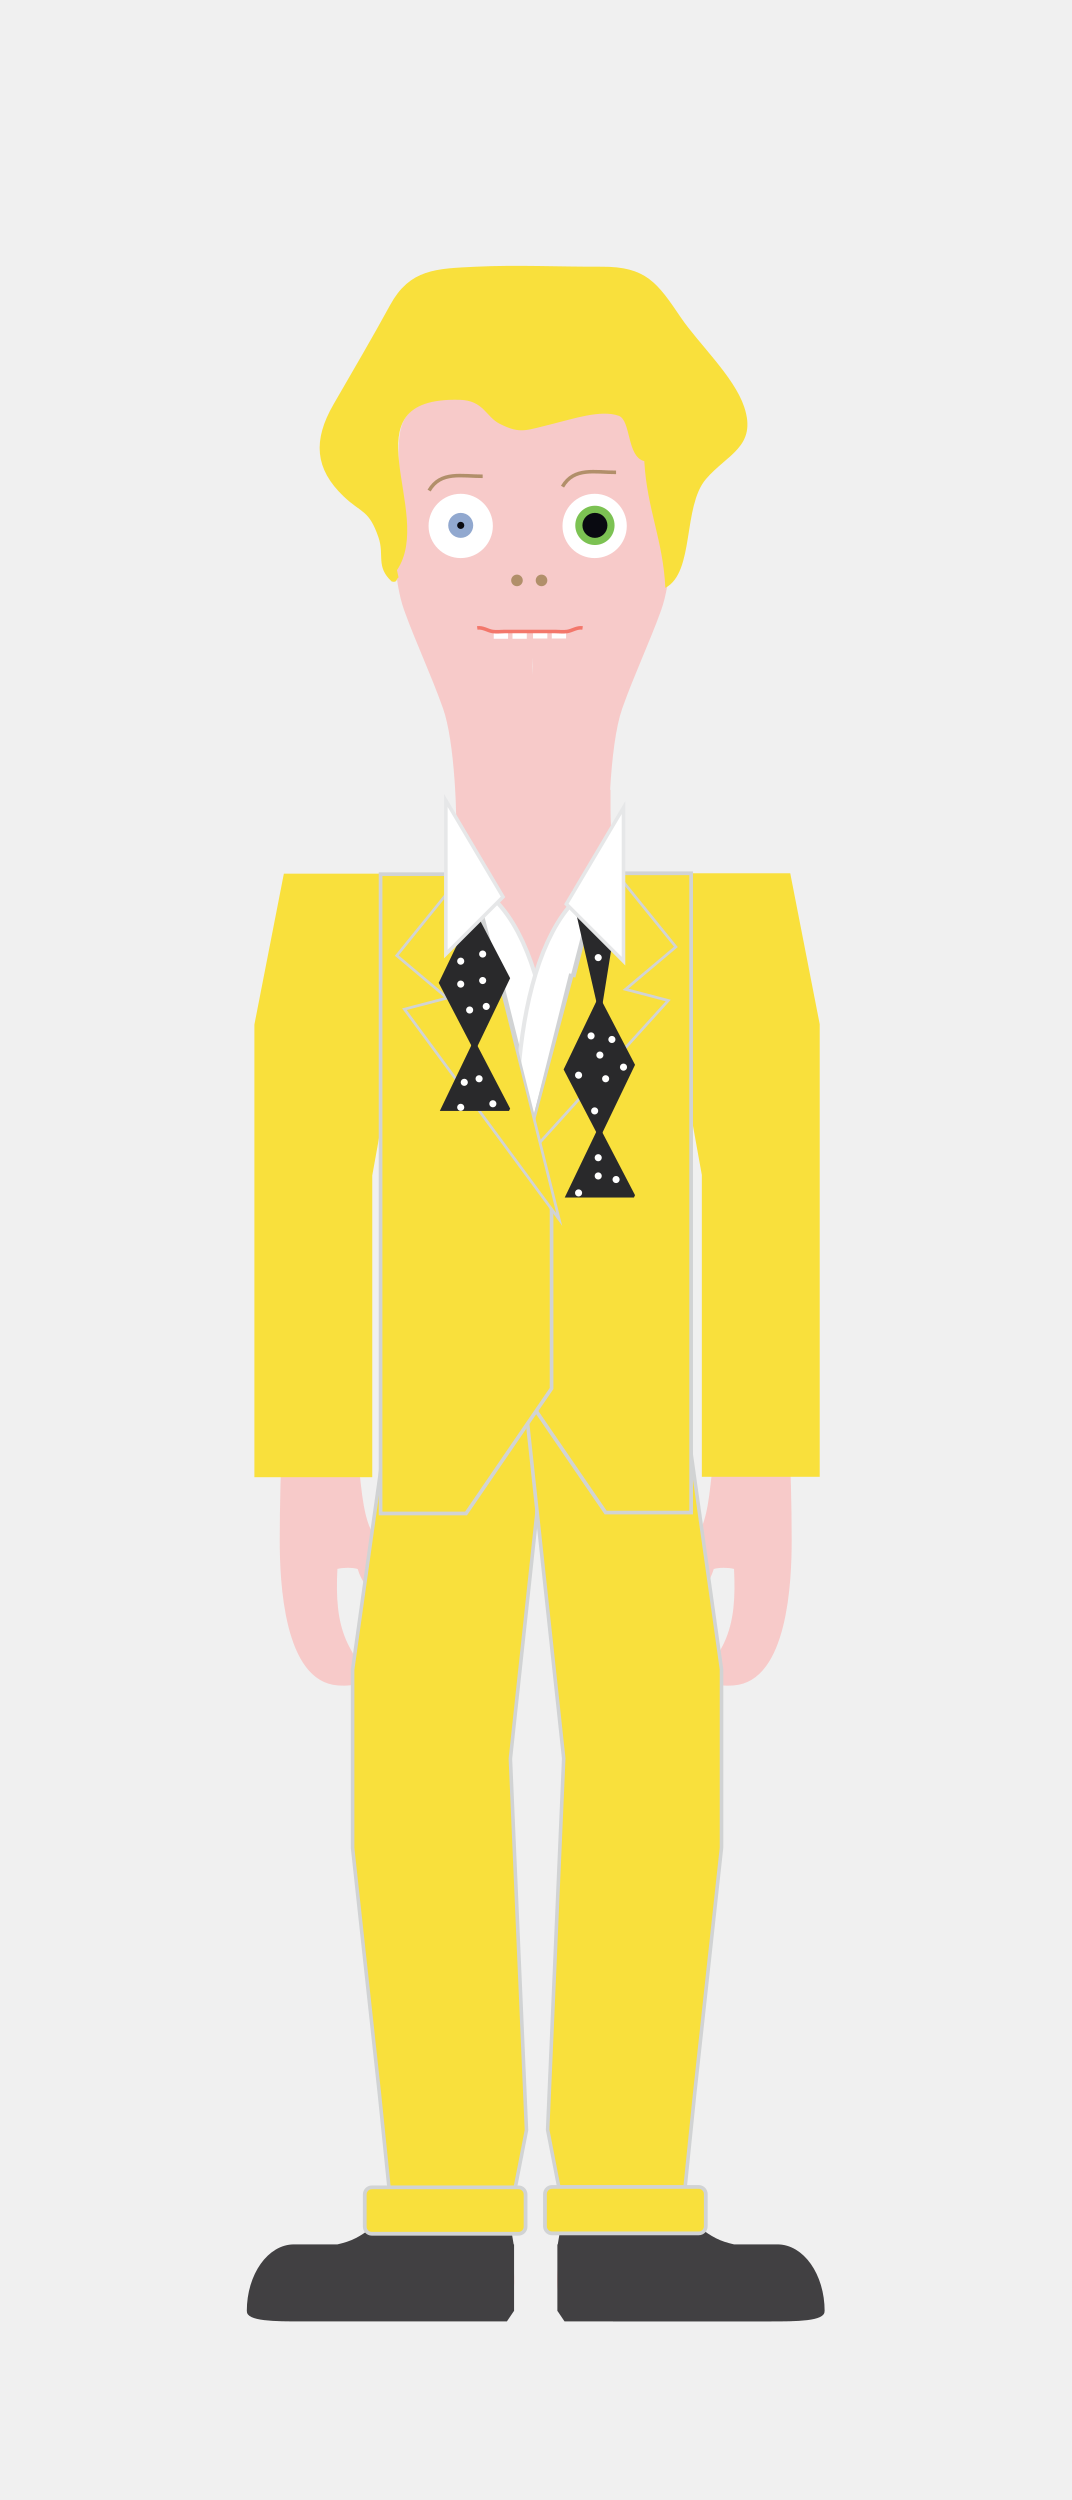
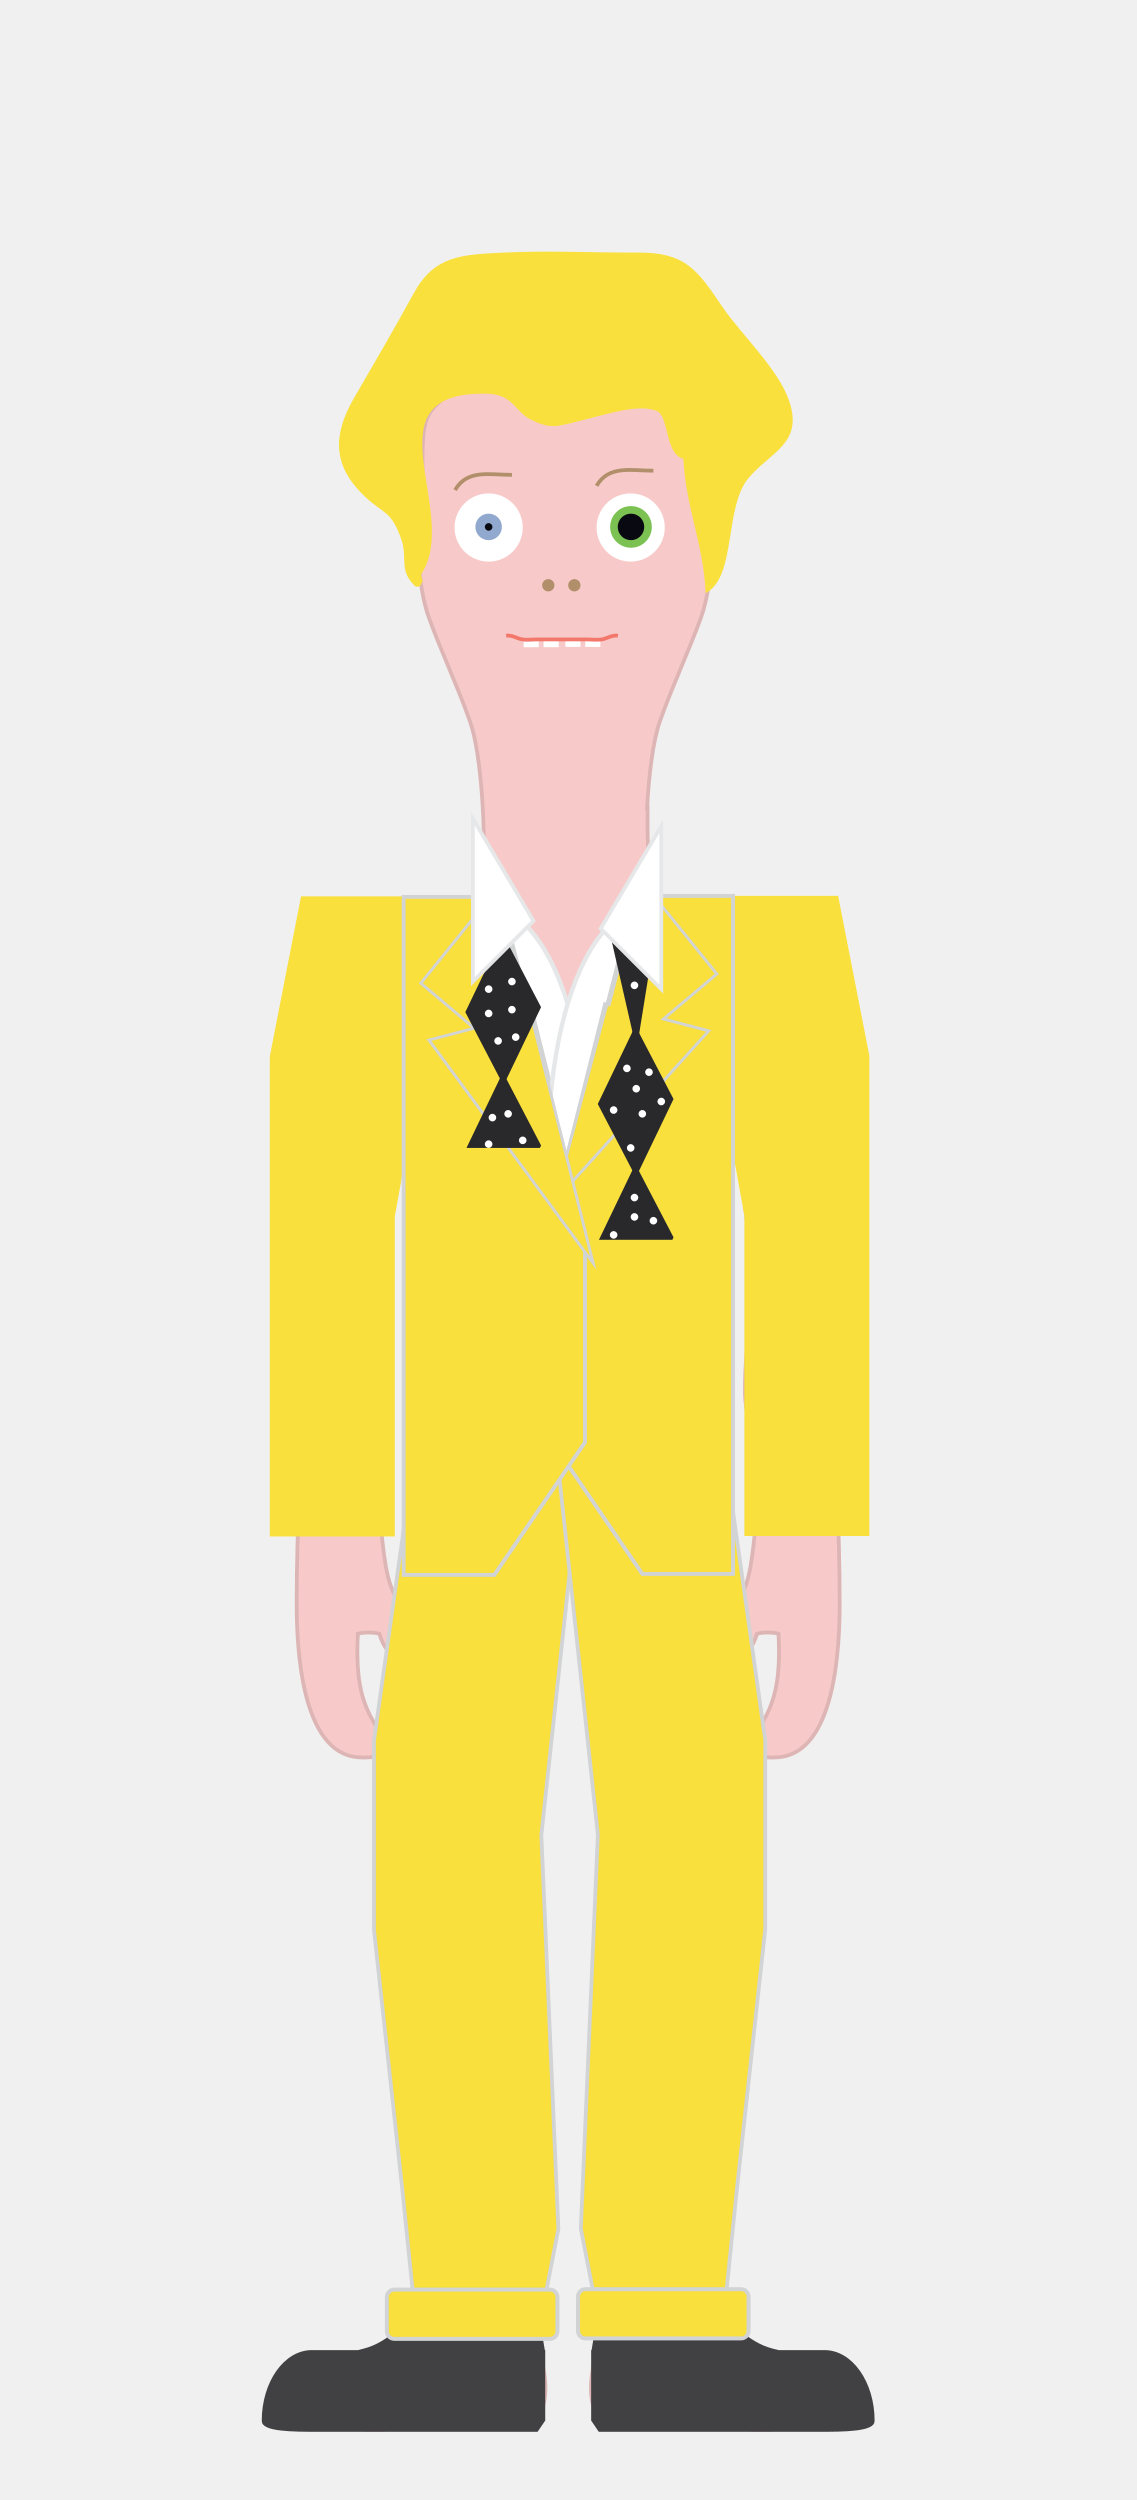
- <svg xmlns="http://www.w3.org/2000/svg" version="1.1" id="Layer_1" x="0px" y="0px" width="300px" height="700px" viewBox="0 0 300 700" enable-background="new 0 0 300 700" xml:space="preserve">
+ <svg xmlns="http://www.w3.org/2000/svg" version="1.1" id="Layer_1" x="0px" y="0px" width="300px" height="660px" viewBox="0 0 300 660" enable-background="new 0 0 300 660" xml:space="preserve">
  <g>
-     <rect x="114.5" y="295.263" fill="#FFFFFF" width="4" height="4" />
+     <rect x="114.5" y="287.263" fill="#FFFFFF" width="4" height="4" />
    <g>
-       <path fill="#F7CAC9" d="M116.223,110.841l1.217-1.218C116.936,110.003,116.516,110.407,116.223,110.841z" />
-       <path fill="#F7CAC9" d="M117.723,109.341l-0.283,0.282c0.5-0.375,1.09-0.723,1.762-1.042c0.014-0.239,0.029-0.479,0.021-0.74    L117.723,109.341z" />
-       <path fill="#F7CAC9" d="M180.838,109.624l1.219,1.218C181.762,110.407,181.344,110.003,180.838,109.624z" />
-       <path fill="#F7CAC9" d="M180.557,109.341l-1.5-1.5c-0.008,0.261,0.006,0.501,0.021,0.74c0.672,0.319,1.262,0.667,1.76,1.042    L180.557,109.341z" />
-       <path fill="#F7CAC9" d="M221.631,640.805c-1.193-5.543-9.195-4.303-13.84-5.26c-5.59-1.152-10.818-3.967-15.459-6.775    c-5.246-3.174-9.303-4.842-9.701-11.965c-0.035-0.629-0.209-1.309-0.352-1.967l0.035-2.389l3.117-208.092    c1.744-0.219,3.514-0.41,5.324-0.561c0.787-15.492,0.152-31.287,0.152-46.848c0-15.91,4.387-42.156,0.215-58.218v-0.864    c5.785,8.212,4.488,25.388,6.496,35.332c3.08,15.244-1.105,25.893-0.945,42.494c0.092,9.52,5.977,18.668,4.006,27.475    c-1.742,7.785-1.488,17.32-4.006,23.973c-2.268,5.998-8.156,8-7.219,14.223c1.436,9.516,8.363,4.873,10.395-2.045    c1.582-0.455,4.074-0.428,5.674-0.021c0.396,7.76,0.07,14.734-2.85,20.848c-2.555,5.352-8.811,12.6,2.727,11.777    c15.191-1.082,16.287-29.188,16.273-40.777c-0.041-40.406-4.268-82.045-10.977-120.023c-1.475-8.35-2.035-18.836-6.748-26.306    c-4.146-6.571-11.523-11.363-16.596-17.358c-1.41-2.181-3.428-3.892-4.703-6.116c-11.953-20.836-11.736-23.644-11.699-40.239    l-0.117,0.047c0.502-8.744,1.561-17.609,3.404-22.809c3.361-9.487,7.646-18.492,10.869-27.449    c1.494-4.156,2.385-9.862,2.703-15.685c0.316-5.823,0.062-11.763-0.73-16.388c-0.893-5.206,0.443-14.911-1.379-19.977    c-1.736-4.826-6.328-5.452-6.623-10.26c-3.217-1.525-8.227-2.398-13.287-2.484c-7.086-0.123-14.244,1.294-16.652,4.587    c-2.406-3.292-9.564-4.709-16.65-4.587c-5.061,0.086-10.07,0.958-13.287,2.484c-0.297,4.808-4.887,5.434-6.623,10.26    c-1.822,5.066-0.486,14.771-1.379,19.977c-0.793,4.625-1.047,10.565-0.73,16.388c0.318,5.822,1.209,11.528,2.703,15.685    c3.223,8.957,7.508,17.962,10.869,27.449c3.275,9.241,4.074,30.053,3.68,41.192c-1.426,5.407-4.357,11.326-10.371,21.808    c-1.275,2.225-3.293,3.936-4.703,6.116c-5.072,5.996-12.449,10.787-16.596,17.358c-4.713,7.47-5.273,17.956-6.748,26.306    c-6.709,37.979-10.936,79.617-10.977,120.023c-0.014,11.59,1.082,39.695,16.273,40.777c11.537,0.822,5.281-6.426,2.727-11.777    c-2.92-6.113-3.246-13.088-2.85-20.848c1.6-0.406,4.092-0.434,5.674,0.021c2.031,6.918,8.959,11.561,10.395,2.045    c0.938-6.223-4.951-8.225-7.219-14.223c-2.518-6.652-2.264-16.188-4.006-23.973c-1.971-8.807,3.914-17.955,4.006-27.475    c0.16-16.602-4.025-27.25-0.945-42.494c2.008-9.943,0.711-27.119,6.496-35.332v0.864c-4.172,16.062,0.215,42.308,0.215,58.218    c0,15.561-0.635,31.355,0.152,46.848c1.811,0.15,3.58,0.342,5.324,0.561l3.117,208.092l0.035,2.389    c-0.143,0.658-0.316,1.338-0.352,1.967c-0.398,7.123-4.455,8.791-9.701,11.965c-4.641,2.809-9.869,5.623-15.459,6.775    c-4.645,0.957-12.646-0.283-13.84,5.26c-1.65,7.67,5.926,6.322,10.852,7.076c2.783,0.426,4.879,1.475,7.816,1.592    c3.256,0.129,6.75-0.205,9.908-0.658c6.578-0.943,13.289-0.998,20.1-1.684c5.936-0.598,15.379,1.533,16.658-5.301    c1.5-8.014-3.166-15.459-2.334-23.025l0.066-4.193h0.027l-0.014-0.939l0.014-0.904c-0.008,0-0.018,0-0.027-0.002l-3.066-204.719    c3.023,0.375,6.146,0.658,9.42,0.799v0.104c0.039,0,0.08,0,0.119,0c0.711,0,1.396-0.023,2.092-0.039    c0.695,0.016,1.381,0.039,2.092,0.039c0.039,0,0.08,0,0.119,0v-0.104c3.273-0.141,6.396-0.424,9.42-0.799l-3.066,204.719    c-0.01,0.002-0.02,0.002-0.027,0.002l0.014,0.904l-0.014,0.939h0.027l0.066,4.193c0.832,7.566-3.834,15.012-2.334,23.025    c1.279,6.834,10.723,4.703,16.658,5.301c6.811,0.686,13.521,0.74,20.1,1.684c3.158,0.453,6.652,0.787,9.908,0.658    c2.938-0.117,5.033-1.166,7.816-1.592C215.705,647.127,223.281,648.475,221.631,640.805z M149.139,189.162    c-0.07-1.721-0.066-3.454,0-5.202C149.205,185.708,149.209,187.441,149.139,189.162z" />
-       <path fill="#414042" d="M143.824,628.426c-0.805-5.479-2.088-10.498-2.123-14.197c-5.779-0.266-17.162-3.311-22.416-1.064    c-2.57,1.098-10.441,7.469-13.283,9.322c-3.084,2.014-5.291,4.047-8.879,5.219c-0.793,0.26-1.682,0.494-2.637,0.721H82.33    c-7.305,0-13.227,8.363-13.227,18.686h0.033C68.939,649.996,77.141,650,84.42,650h43.848c0.195,0,0.387-0.004,0.58-0.006V650    h13.082l1.947-2.889h0.062v-18.686H143.824z" />
-       <path fill="#414042" d="M156.178,628.426c0.805-5.479,2.088-10.498,2.123-14.197c5.779-0.266,17.162-3.311,22.416-1.064    c2.568,1.098,10.439,7.469,13.283,9.322c3.084,2.014,5.291,4.047,8.879,5.219c0.791,0.26,1.68,0.494,2.637,0.721h12.156    c7.305,0,13.225,8.363,13.225,18.686h-0.031c0.195,2.885-8.004,2.889-15.283,2.889h-43.848c-0.195,0-0.387-0.004-0.58-0.006V650    h-13.082l-1.947-2.889h-0.062v-18.686H156.178z" />
+       <path fill="#F7CAC9" d="M116.223,102.841l1.217-1.218C116.936,102.003,116.516,102.407,116.223,102.841z" />
+       <path fill="#F7CAC9" d="M117.723,101.341l-0.283,0.282c0.5-0.375,1.09-0.723,1.762-1.042c0.014-0.239,0.029-0.479,0.021-0.74    L117.723,101.341z" />
+       <path fill="#F7CAC9" d="M180.838,101.624l1.219,1.218C181.762,102.407,181.344,102.003,180.838,101.624z" />
+       <path fill="#F7CAC9" d="M180.557,101.341l-1.5-1.5c-0.008,0.261,0.006,0.501,0.021,0.74c0.672,0.319,1.262,0.667,1.76,1.042    L180.557,101.341z" />
+       <path fill="#F7CAC9" stroke="#DDB5B4" stroke-miterlimit="10" d="M221.631,632.805c-1.193-5.543-9.195-4.303-13.84-5.26    c-5.59-1.152-10.818-3.967-15.459-6.775c-5.246-3.174-9.303-4.842-9.701-11.965c-0.035-0.629-0.209-1.309-0.352-1.967l0.035-2.389    l3.117-208.092c1.744-0.219,3.514-0.41,5.324-0.561c0.787-15.492,0.152-31.287,0.152-46.848c0-15.91,4.387-42.156,0.215-58.218    v-0.864c5.785,8.212,4.488,25.388,6.496,35.332c3.08,15.244-1.105,25.893-0.945,42.494c0.092,9.52,5.977,18.668,4.006,27.475    c-1.742,7.785-1.488,17.32-4.006,23.973c-2.268,5.998-8.156,8-7.219,14.223c1.436,9.516,8.363,4.873,10.395-2.045    c1.582-0.455,4.074-0.428,5.674-0.021c0.396,7.76,0.07,14.734-2.85,20.848c-2.555,5.352-8.811,12.6,2.727,11.777    c15.191-1.082,16.287-29.188,16.273-40.777c-0.041-40.406-4.268-82.045-10.977-120.023c-1.475-8.35-2.035-18.836-6.748-26.306    c-4.146-6.571-11.523-11.363-16.596-17.358c-1.41-2.181-3.428-3.892-4.703-6.116c-11.953-20.836-11.736-23.644-11.699-40.239    l-0.117,0.047c0.502-8.744,1.561-17.609,3.404-22.809c3.361-9.487,7.646-18.492,10.869-27.449    c1.494-4.156,2.385-9.862,2.703-15.685c0.316-5.823,0.062-11.763-0.73-16.388c-0.893-5.206,0.443-14.911-1.379-19.977    c-1.736-4.826-6.328-5.452-6.623-10.26c-3.217-1.525-8.227-2.398-13.287-2.484c-7.086-0.123-14.244,1.294-16.652,4.587    c-2.406-3.292-9.564-4.709-16.65-4.587c-5.061,0.086-10.07,0.958-13.287,2.484c-0.297,4.808-4.887,5.434-6.623,10.26    c-1.822,5.066-0.486,14.771-1.379,19.977c-0.793,4.625-1.047,10.565-0.73,16.388c0.318,5.822,1.209,11.528,2.703,15.685    c3.223,8.957,7.508,17.962,10.869,27.449c3.275,9.241,4.074,30.053,3.68,41.192c-1.426,5.407-4.357,11.326-10.371,21.808    c-1.275,2.225-3.293,3.936-4.703,6.116c-5.072,5.996-12.449,10.787-16.596,17.358c-4.713,7.47-5.273,17.956-6.748,26.306    c-6.709,37.979-10.936,79.617-10.977,120.023c-0.014,11.59,1.082,39.695,16.273,40.777c11.537,0.822,5.281-6.426,2.727-11.777    c-2.92-6.113-3.246-13.088-2.85-20.848c1.6-0.406,4.092-0.434,5.674,0.021c2.031,6.918,8.959,11.561,10.395,2.045    c0.938-6.223-4.951-8.225-7.219-14.223c-2.518-6.652-2.264-16.188-4.006-23.973c-1.971-8.807,3.914-17.955,4.006-27.475    c0.16-16.602-4.025-27.25-0.945-42.494c2.008-9.943,0.711-27.119,6.496-35.332v0.864c-4.172,16.062,0.215,42.308,0.215,58.218    c0,15.561-0.635,31.355,0.152,46.848c1.811,0.15,3.58,0.342,5.324,0.561l3.117,208.092l0.035,2.389    c-0.143,0.658-0.316,1.338-0.352,1.967c-0.398,7.123-4.455,8.791-9.701,11.965c-4.641,2.809-9.869,5.623-15.459,6.775    c-4.645,0.957-12.646-0.283-13.84,5.26c-1.65,7.67,5.926,6.322,10.852,7.076c2.783,0.426,4.879,1.475,7.816,1.592    c3.256,0.129,6.75-0.205,9.908-0.658c6.578-0.943,13.289-0.998,20.1-1.684c5.936-0.598,15.379,1.533,16.658-5.301    c1.5-8.014-3.166-15.459-2.334-23.025l0.066-4.193h0.027l-0.014-0.939l0.014-0.904c-0.008,0-0.018,0-0.027-0.002l-3.066-204.719    c3.023,0.375,6.146,0.658,9.42,0.799v0.104c0.039,0,0.08,0,0.119,0c0.711,0,1.396-0.023,2.092-0.039    c0.695,0.016,1.381,0.039,2.092,0.039c0.039,0,0.08,0,0.119,0v-0.104c3.273-0.141,6.396-0.424,9.42-0.799l-3.066,204.719    c-0.01,0.002-0.02,0.002-0.027,0.002l0.014,0.904l-0.014,0.939h0.027l0.066,4.193c0.832,7.566-3.834,15.012-2.334,23.025    c1.279,6.834,10.723,4.703,16.658,5.301c6.811,0.686,13.521,0.74,20.1,1.684c3.158,0.453,6.652,0.787,9.908,0.658    c2.938-0.117,5.033-1.166,7.816-1.592C215.705,639.127,223.281,640.475,221.631,632.805z" />
+       <path fill="#414042" d="M143.824,620.426c-0.805-5.479-2.088-10.498-2.123-14.197c-5.779-0.266-17.162-3.311-22.416-1.064    c-2.57,1.098-10.441,7.469-13.283,9.322c-3.084,2.014-5.291,4.047-8.879,5.219c-0.793,0.26-1.682,0.494-2.637,0.721H82.33    c-7.305,0-13.227,8.363-13.227,18.686h0.033C68.939,641.996,77.141,642,84.42,642h43.848c0.195,0,0.387-0.004,0.58-0.006V642    h13.082l1.947-2.889h0.062v-18.686H143.824z" />
+       <path fill="#414042" d="M156.178,620.426c0.805-5.479,2.088-10.498,2.123-14.197c5.779-0.266,17.162-3.311,22.416-1.064    c2.568,1.098,10.439,7.469,13.283,9.322c3.084,2.014,5.291,4.047,8.879,5.219c0.791,0.26,1.68,0.494,2.637,0.721h12.156    c7.305,0,13.225,8.363,13.225,18.686h-0.031c0.195,2.885-8.004,2.889-15.283,2.889h-43.848c-0.195,0-0.387-0.004-0.58-0.006V642    h-13.082l-1.947-2.889h-0.062v-18.686H156.178z" />
    </g>
-     <circle fill="#FFFFFF" cx="166.5" cy="147.263" r="9" />
-     <circle fill="#FFFFFF" cx="129" cy="147.263" r="9" />
-     <circle fill="#B18F6A" cx="144.75" cy="162.513" r="1.625" />
-     <circle fill="#B18F6A" cx="151.625" cy="162.513" r="1.625" />
-     <rect x="138.25" y="176.856" fill="#FFFFFF" width="4" height="2" />
-     <rect x="143.5" y="176.856" fill="#FFFFFF" width="4" height="2" />
-     <rect x="154.5" y="176.78" fill="#FFFFFF" width="4" height="2" />
-     <rect x="149.25" y="176.78" fill="#FFFFFF" width="4" height="2" />
-     <path fill="none" stroke="#F3776B" stroke-miterlimit="10" d="M163.125,175.818c-1.615-0.225-2.867,0.771-4.306,1   c-1.083,0.173-2.345,0-3.444,0c-2.5,0-5,0-7.5,0h1c-2.5,0-5,0-7.5,0c-1.1,0-2.361,0.173-3.444,0c-1.438-0.229-2.69-1.225-4.306-1" />
-     <path fill="#F9E03C" d="M111.594,161.677c-0.758,0.362-0.193,1.564-1.917,1.143c-4.53-4.193-1.982-7.353-3.7-12.342   c-2.703-7.857-4.767-6.709-9.756-11.479c-8.092-7.733-8.68-15.677-2.809-25.826c5.273-9.117,11.036-18.969,15.826-27.767   c5.529-10.154,12.959-10.187,24.077-10.729c11.647-0.568,23.429,0.054,35.089,0c12.592-0.059,15.651,4.53,22.249,14.249   c4.971,7.325,14.869,16.523,17.706,24.97c3.757,11.182-4.845,13.345-10.709,20.258c-6.566,7.743-3.111,26.116-11.355,30.443   c-0.624-13.409-5.148-22.005-5.893-35.488c-4.948-1.153-3.656-11.447-7.188-12.699c-5.012-1.778-12.934,0.938-18.227,2.215   c-7.809,1.883-9.212,3.004-15.092,0.027c-3.875-1.961-4.459-6.543-11.22-6.709c-32.721-0.806-6.604,31.5-17.522,47.697   L111.594,161.677z" />
+     <circle fill="#FFFFFF" cx="166.5" cy="139.263" r="9" />
+     <circle fill="#FFFFFF" cx="129" cy="139.263" r="9" />
+     <circle fill="#B18F6A" cx="144.75" cy="154.513" r="1.625" />
+     <circle fill="#B18F6A" cx="151.625" cy="154.513" r="1.625" />
+     <rect x="138.25" y="168.856" fill="#FFFFFF" width="4" height="2" />
+     <rect x="143.5" y="168.856" fill="#FFFFFF" width="4" height="2" />
+     <rect x="154.5" y="168.78" fill="#FFFFFF" width="4" height="2" />
+     <rect x="149.25" y="168.78" fill="#FFFFFF" width="4" height="2" />
+     <path fill="none" stroke="#F3776B" stroke-miterlimit="10" d="M163.125,167.818c-1.615-0.225-2.867,0.771-4.306,1   c-1.083,0.173-2.345,0-3.444,0c-2.5,0-5,0-7.5,0h1c-2.5,0-5,0-7.5,0c-1.1,0-2.361,0.173-3.444,0c-1.438-0.229-2.69-1.225-4.306-1" />
+     <path fill="#F9E03C" d="M111.594,153.677c-0.758,0.362-0.193,1.564-1.917,1.143c-4.53-4.193-1.982-7.353-3.7-12.342   c-2.703-7.857-4.767-6.709-9.756-11.479c-8.092-7.733-8.68-15.677-2.809-25.826c5.273-9.117,11.036-18.969,15.826-27.767   c5.529-10.154,12.959-10.187,24.077-10.729c11.647-0.568,23.429,0.054,35.089,0c12.592-0.059,15.651,4.53,22.249,14.249   c4.971,7.325,14.869,16.523,17.706,24.97c3.757,11.182-4.845,13.345-10.709,20.258c-6.566,7.743-3.111,26.116-11.355,30.443   c-0.624-13.409-5.148-22.005-5.893-35.488c-4.948-1.153-3.656-11.447-7.188-12.699c-5.012-1.778-12.934,0.938-18.227,2.215   c-7.809,1.883-9.212,3.004-15.092,0.027c-3.875-1.961-4.459-6.543-11.22-6.709c-32.721-0.806-6.604,31.5-17.522,47.697   L111.594,153.677z" />
    <g>
-       <polygon fill="#F9E03C" points="104.231,413.625 95.981,413.625 87.731,413.625 79.481,413.625 71.231,413.625 71.231,371.375     71.231,329.127 71.231,286.879 79.481,244.63 79.481,244.63 87.731,244.63 95.981,244.63 111.731,244.63 111.731,287.534     104.231,329.127 104.231,371.375   " />
-       <path fill="#FFFFFF" stroke="#E6E7E8" stroke-width="1.152" stroke-miterlimit="10" d="M132.449,247.488    c23.69,11.975,25.729,69.002,19.853,95.426c-11.271,0.531-13.081,0.357-16.801-11.852c-2.712-8.902-7.963-18.541-9.606-26.775    c-1.698-8.505-1.111-21.347-1.441-30.246c-0.52-13.979,1.728-17.204,5.996-26.553H132.449z" />
-       <polygon fill="#F9E03C" stroke="#D1D3D4" stroke-width="0.768" stroke-miterlimit="10" points="156.587,339.031 140.103,273.11     139.521,273.262 131.062,240.442 111.093,265.131 125.194,277.014 113.231,280.145   " />
-       <polygon fill="#F9E03C" stroke="#D1D3D4" stroke-miterlimit="10" points="142.731,620.457 134.481,620.457 126.231,620.457     117.981,620.457 109.731,620.457 106.231,586.256 98.727,517.457 98.727,467.525 109.731,389.457 117.981,389.457     126.231,389.457 134.481,389.457 142.731,389.457 154.111,388.631 142.912,492.457 147.412,596.457   " />
-       <path fill="#F9E03C" stroke="#D1D3D4" stroke-width="1.054" stroke-miterlimit="10" d="M102.129,623.457c0,1.105,0.886,2,1.979,2    h41.074c1.093,0,1.979-0.895,1.979-2v-9c0-1.104-0.887-2-1.979-2h-41.074c-1.094,0-1.979,0.896-1.979,2V623.457z" />
+       <polygon fill="#F9E03C" points="104.231,405.625 95.981,405.625 87.731,405.625 79.481,405.625 71.231,405.625 71.231,363.375     71.231,321.127 71.231,278.879 79.481,236.63 79.481,236.63 87.731,236.63 95.981,236.63 111.731,236.63 111.731,279.534     104.231,321.127 104.231,363.375   " />
+       <path fill="#FFFFFF" stroke="#E6E7E8" stroke-width="1.152" stroke-miterlimit="10" d="M132.449,239.488    c23.69,11.975,25.729,69.002,19.853,95.426c-11.271,0.531-13.081,0.357-16.801-11.852c-2.712-8.902-7.963-18.541-9.606-26.775    c-1.698-8.505-1.111-21.347-1.441-30.246c-0.52-13.979,1.728-17.204,5.996-26.553H132.449z" />
+       <polygon fill="#F9E03C" stroke="#D1D3D4" stroke-width="0.768" stroke-miterlimit="10" points="156.587,331.031 140.103,265.11     139.521,265.262 131.062,232.442 111.093,257.131 125.194,269.014 113.231,272.145   " />
+       <polygon fill="#F9E03C" stroke="#D1D3D4" stroke-miterlimit="10" points="142.731,612.457 134.481,612.457 126.231,612.457     117.981,612.457 109.731,612.457 106.231,578.256 98.727,509.457 98.727,459.525 109.731,381.457 117.981,381.457     126.231,381.457 134.481,381.457 142.731,381.457 154.111,380.631 142.912,484.457 147.412,588.457   " />
+       <path fill="#F9E03C" stroke="#D1D3D4" stroke-width="1.054" stroke-miterlimit="10" d="M102.129,615.457c0,1.105,0.886,2,1.979,2    h41.074c1.093,0,1.979-0.895,1.979-2v-9c0-1.104-0.887-2-1.979-2h-41.074c-1.094,0-1.979,0.896-1.979,2V615.457z" />
    </g>
    <g>
-       <polygon fill="#F9E03C" points="196.518,413.51 204.768,413.51 213.018,413.51 221.268,413.51 229.518,413.51 229.518,371.262     229.518,329.014 229.518,286.765 221.268,244.516 221.268,244.516 213.018,244.516 204.768,244.516 189.018,244.516     189.018,287.419 196.518,329.014 196.518,371.262   " />
-       <path fill="#FFFFFF" stroke="#E6E7E8" stroke-width="1.152" stroke-miterlimit="10" d="M167.3,247.374    c-23.69,11.975-25.729,69.003-19.853,95.427c11.271,0.529,13.081,0.357,16.801-11.852c2.712-8.902,7.963-18.543,9.606-26.775    c1.698-8.506,1.111-21.348,1.441-30.247c0.52-13.979-1.728-17.204-5.996-26.553H167.3z" />
-       <polygon fill="#F9E03C" stroke="#D1D3D4" stroke-width="0.768" stroke-miterlimit="10" points="143.162,338.916 159.646,272.996     160.228,273.148 168.687,240.328 188.656,265.017 174.555,276.9 186.518,280.031   " />
-       <polygon fill="#F9E03C" stroke="#D1D3D4" stroke-miterlimit="10" points="158.018,620.344 166.268,620.344 174.518,620.344     182.768,620.344 191.018,620.344 194.518,586.143 202.022,517.344 202.022,467.412 191.018,389.344 182.768,389.344     174.518,389.344 166.268,389.344 158.018,389.344 146.638,388.516 157.837,492.344 153.337,596.344   " />
-       <path fill="#F9E03C" stroke="#D1D3D4" stroke-width="1.054" stroke-miterlimit="10" d="M197.62,623.344c0,1.104-0.886,2-1.979,2    h-41.074c-1.093,0-1.979-0.896-1.979-2v-9c0-1.105,0.887-2,1.979-2h41.074c1.094,0,1.979,0.895,1.979,2V623.344z" />
-       <polygon fill="#F9E03C" stroke="#D1D3D4" stroke-width="1.032" stroke-miterlimit="10" points="145.638,388.516 169.578,423.516     193.518,423.516 193.518,334.016 193.518,244.516 169.578,244.516 169.578,244.516 145.638,334.016   " />
+       <polygon fill="#F9E03C" points="196.518,405.51 204.768,405.51 213.018,405.51 221.268,405.51 229.518,405.51 229.518,363.262     229.518,321.014 229.518,278.765 221.268,236.516 221.268,236.516 213.018,236.516 204.768,236.516 189.018,236.516     189.018,279.419 196.518,321.014 196.518,363.262   " />
+       <path fill="#FFFFFF" stroke="#E6E7E8" stroke-width="1.152" stroke-miterlimit="10" d="M167.3,239.374    c-23.69,11.975-25.729,69.003-19.853,95.427c11.271,0.529,13.081,0.357,16.801-11.852c2.712-8.902,7.963-18.543,9.606-26.775    c1.698-8.506,1.111-21.348,1.441-30.247c0.52-13.979-1.728-17.204-5.996-26.553H167.3z" />
+       <polygon fill="#F9E03C" stroke="#D1D3D4" stroke-width="0.768" stroke-miterlimit="10" points="143.162,330.916 159.646,264.996     160.228,265.148 168.687,232.328 188.656,257.017 174.555,268.9 186.518,272.031   " />
+       <polygon fill="#F9E03C" stroke="#D1D3D4" stroke-miterlimit="10" points="158.018,612.344 166.268,612.344 174.518,612.344     182.768,612.344 191.018,612.344 194.518,578.143 202.022,509.344 202.022,459.412 191.018,381.344 182.768,381.344     174.518,381.344 166.268,381.344 158.018,381.344 146.638,380.516 157.837,484.344 153.337,588.344   " />
+       <path fill="#F9E03C" stroke="#D1D3D4" stroke-width="1.054" stroke-miterlimit="10" d="M197.62,615.344c0,1.104-0.886,2-1.979,2    h-41.074c-1.093,0-1.979-0.896-1.979-2v-9c0-1.105,0.887-2,1.979-2h41.074c1.094,0,1.979,0.895,1.979,2V615.344z" />
+       <polygon fill="#F9E03C" stroke="#D1D3D4" stroke-width="1.032" stroke-miterlimit="10" points="145.638,380.516 169.578,415.516     193.518,415.516 193.518,326.016 193.518,236.516 169.578,236.516 169.578,236.516 145.638,326.016   " />
    </g>
-     <polygon fill="#F9E03C" stroke="#D1D3D4" stroke-width="1.032" stroke-miterlimit="10" points="154.439,388.773 130.5,423.773    106.561,423.773 106.561,334.272 106.561,244.772 130.5,244.772 130.5,244.772 154.439,334.272  " />
-     <polygon fill="#F9E03C" stroke="#D1D3D4" stroke-width="0.768" stroke-miterlimit="10" points="146.375,325.16 160.236,273.109    160.818,273.262 169.277,240.442 189.246,265.131 175.145,277.014 187.107,280.146  " />
-     <polygon fill="#F9E03C" stroke="#D1D3D4" stroke-width="0.768" stroke-miterlimit="10" points="156.587,341.459 140.103,275.537    139.521,275.689 131.062,242.87 111.093,267.559 125.194,279.441 113.231,282.574  " />
-     <path fill="none" stroke="#B18F6A" stroke-miterlimit="10" d="M157.5,136.263c3.231-5.575,9.205-3.979,15-4" />
-     <path fill="none" stroke="#B18F6A" stroke-miterlimit="10" d="M120.146,137.361c3.231-5.574,9.205-3.979,15-4" />
-     <polygon fill="#29292B" points="167.887,318.801 157.811,299.451 167.732,278.801 177.811,298.151  " />
-     <polygon fill="#29292B" points="177.498,335.305 177.811,334.654 167.732,315.305 158.123,335.305  " />
-     <polygon fill="#29292B" points="160.338,249.421 160.15,250.595 168.054,285.181 173.851,249.081  " />
-     <polygon fill="#29292B" points="132.916,294.55 122.84,275.199 132.762,254.55 142.84,273.899  " />
-     <polygon fill="#29292B" points="142.527,311.053 142.84,310.402 132.762,291.053 123.152,311.053  " />
-     <polygon fill="#FFFFFF" stroke="#E6E7E8" stroke-miterlimit="10" points="140.84,251.13 124.84,267.131 124.84,224.13  " />
-     <polygon fill="#FFFFFF" stroke="#E6E7E8" stroke-miterlimit="10" points="158.578,253.13 174.578,269.13 174.578,226.13  " />
-     <circle fill="#FFFFFF" cx="167.967" cy="295.42" r="1" />
-     <circle fill="#FFFFFF" cx="166.5" cy="311.053" r="1" />
-     <circle fill="#FFFFFF" cx="129" cy="269.13" r="1" />
-     <circle fill="#FFFFFF" cx="135.146" cy="274.55" r="1" />
-     <circle fill="#FFFFFF" cx="131.5" cy="282.801" r="1" />
-     <circle fill="#FFFFFF" cx="129" cy="275.55" r="1" />
-     <circle fill="#FFFFFF" cx="134.146" cy="302.053" r="1" />
-     <circle fill="#FFFFFF" cx="129" cy="310.053" r="1" />
-     <circle fill="#FFFFFF" cx="169.578" cy="302.052" r="1" />
-     <circle fill="#FFFFFF" cx="162" cy="301.052" r="1" />
-     <circle fill="#FFFFFF" cx="167.5" cy="329.27" r="1" />
-     <circle fill="#FFFFFF" cx="138" cy="309.053" r="1" />
-     <circle fill="#FFFFFF" cx="135.146" cy="267.131" r="1" />
-     <circle fill="#FFFFFF" cx="167.5" cy="268.13" r="1" />
-     <circle fill="#FFFFFF" cx="171.33" cy="291.053" r="1" />
-     <circle fill="#FFFFFF" cx="165.5" cy="290.053" r="1" />
-     <circle fill="#FFFFFF" cx="167.5" cy="324.16" r="1" />
-     <circle fill="#FFFFFF" cx="172.5" cy="330.269" r="1" />
-     <circle fill="#FFFFFF" cx="130" cy="303.052" r="1" />
-     <circle fill="#FFFFFF" cx="136.146" cy="281.801" r="1" />
-     <circle fill="#FFFFFF" cx="162" cy="334.016" r="1" />
-     <circle fill="#FFFFFF" cx="174.578" cy="298.801" r="1" />
-     <circle fill="#91A8CF" cx="129" cy="147.106" r="3.5" />
-     <circle fill="#7CC253" cx="166.578" cy="147.106" r="5.5" />
-     <circle fill="#090A11" cx="166.578" cy="147.106" r="3.5" />
-     <circle fill="#090A11" cx="129" cy="147.106" r="1" />
+     <polygon fill="#F9E03C" stroke="#D1D3D4" stroke-width="1.032" stroke-miterlimit="10" points="154.439,380.773 130.5,415.773    106.561,415.773 106.561,326.272 106.561,236.772 130.5,236.772 130.5,236.772 154.439,326.272  " />
+     <polygon fill="#F9E03C" stroke="#D1D3D4" stroke-width="0.768" stroke-miterlimit="10" points="146.375,317.16 160.236,265.109    160.818,265.262 169.277,232.442 189.246,257.131 175.145,269.014 187.107,272.146  " />
+     <polygon fill="#F9E03C" stroke="#D1D3D4" stroke-width="0.768" stroke-miterlimit="10" points="156.587,333.459 140.103,267.537    139.521,267.689 131.062,234.87 111.093,259.559 125.194,271.441 113.231,274.574  " />
+     <path fill="none" stroke="#B18F6A" stroke-miterlimit="10" d="M157.5,128.263c3.231-5.575,9.205-3.979,15-4" />
+     <path fill="none" stroke="#B18F6A" stroke-miterlimit="10" d="M120.146,129.361c3.231-5.574,9.205-3.979,15-4" />
+     <polygon fill="#29292B" points="167.887,310.801 157.811,291.451 167.732,270.801 177.811,290.151  " />
+     <polygon fill="#29292B" points="177.498,327.305 177.811,326.654 167.732,307.305 158.123,327.305  " />
+     <polygon fill="#29292B" points="160.338,241.421 160.15,242.595 168.054,277.181 173.851,241.081  " />
+     <polygon fill="#29292B" points="132.916,286.55 122.84,267.199 132.762,246.55 142.84,265.899  " />
+     <polygon fill="#29292B" points="142.527,303.053 142.84,302.402 132.762,283.053 123.152,303.053  " />
+     <polygon fill="#FFFFFF" stroke="#E6E7E8" stroke-miterlimit="10" points="140.84,243.13 124.84,259.131 124.84,216.13  " />
+     <polygon fill="#FFFFFF" stroke="#E6E7E8" stroke-miterlimit="10" points="158.578,245.13 174.578,261.13 174.578,218.13  " />
+     <circle fill="#FFFFFF" cx="167.967" cy="287.42" r="1" />
+     <circle fill="#FFFFFF" cx="166.5" cy="303.053" r="1" />
+     <circle fill="#FFFFFF" cx="129" cy="261.13" r="1" />
+     <circle fill="#FFFFFF" cx="135.146" cy="266.55" r="1" />
+     <circle fill="#FFFFFF" cx="131.5" cy="274.801" r="1" />
+     <circle fill="#FFFFFF" cx="129" cy="267.55" r="1" />
+     <circle fill="#FFFFFF" cx="134.146" cy="294.053" r="1" />
+     <circle fill="#FFFFFF" cx="129" cy="302.053" r="1" />
+     <circle fill="#FFFFFF" cx="169.578" cy="294.052" r="1" />
+     <circle fill="#FFFFFF" cx="162" cy="293.052" r="1" />
+     <circle fill="#FFFFFF" cx="167.5" cy="321.27" r="1" />
+     <circle fill="#FFFFFF" cx="138" cy="301.053" r="1" />
+     <circle fill="#FFFFFF" cx="135.146" cy="259.131" r="1" />
+     <circle fill="#FFFFFF" cx="167.5" cy="260.13" r="1" />
+     <circle fill="#FFFFFF" cx="171.33" cy="283.053" r="1" />
+     <circle fill="#FFFFFF" cx="165.5" cy="282.053" r="1" />
+     <circle fill="#FFFFFF" cx="167.5" cy="316.16" r="1" />
+     <circle fill="#FFFFFF" cx="172.5" cy="322.269" r="1" />
+     <circle fill="#FFFFFF" cx="130" cy="295.052" r="1" />
+     <circle fill="#FFFFFF" cx="136.146" cy="273.801" r="1" />
+     <circle fill="#FFFFFF" cx="162" cy="326.016" r="1" />
+     <circle fill="#FFFFFF" cx="174.578" cy="290.801" r="1" />
+     <circle fill="#91A8CF" cx="129" cy="139.106" r="3.5" />
+     <circle fill="#7CC253" cx="166.578" cy="139.106" r="5.5" />
+     <circle fill="#090A11" cx="166.578" cy="139.106" r="3.5" />
+     <circle fill="#090A11" cx="129" cy="139.106" r="1" />
  </g>
</svg>
